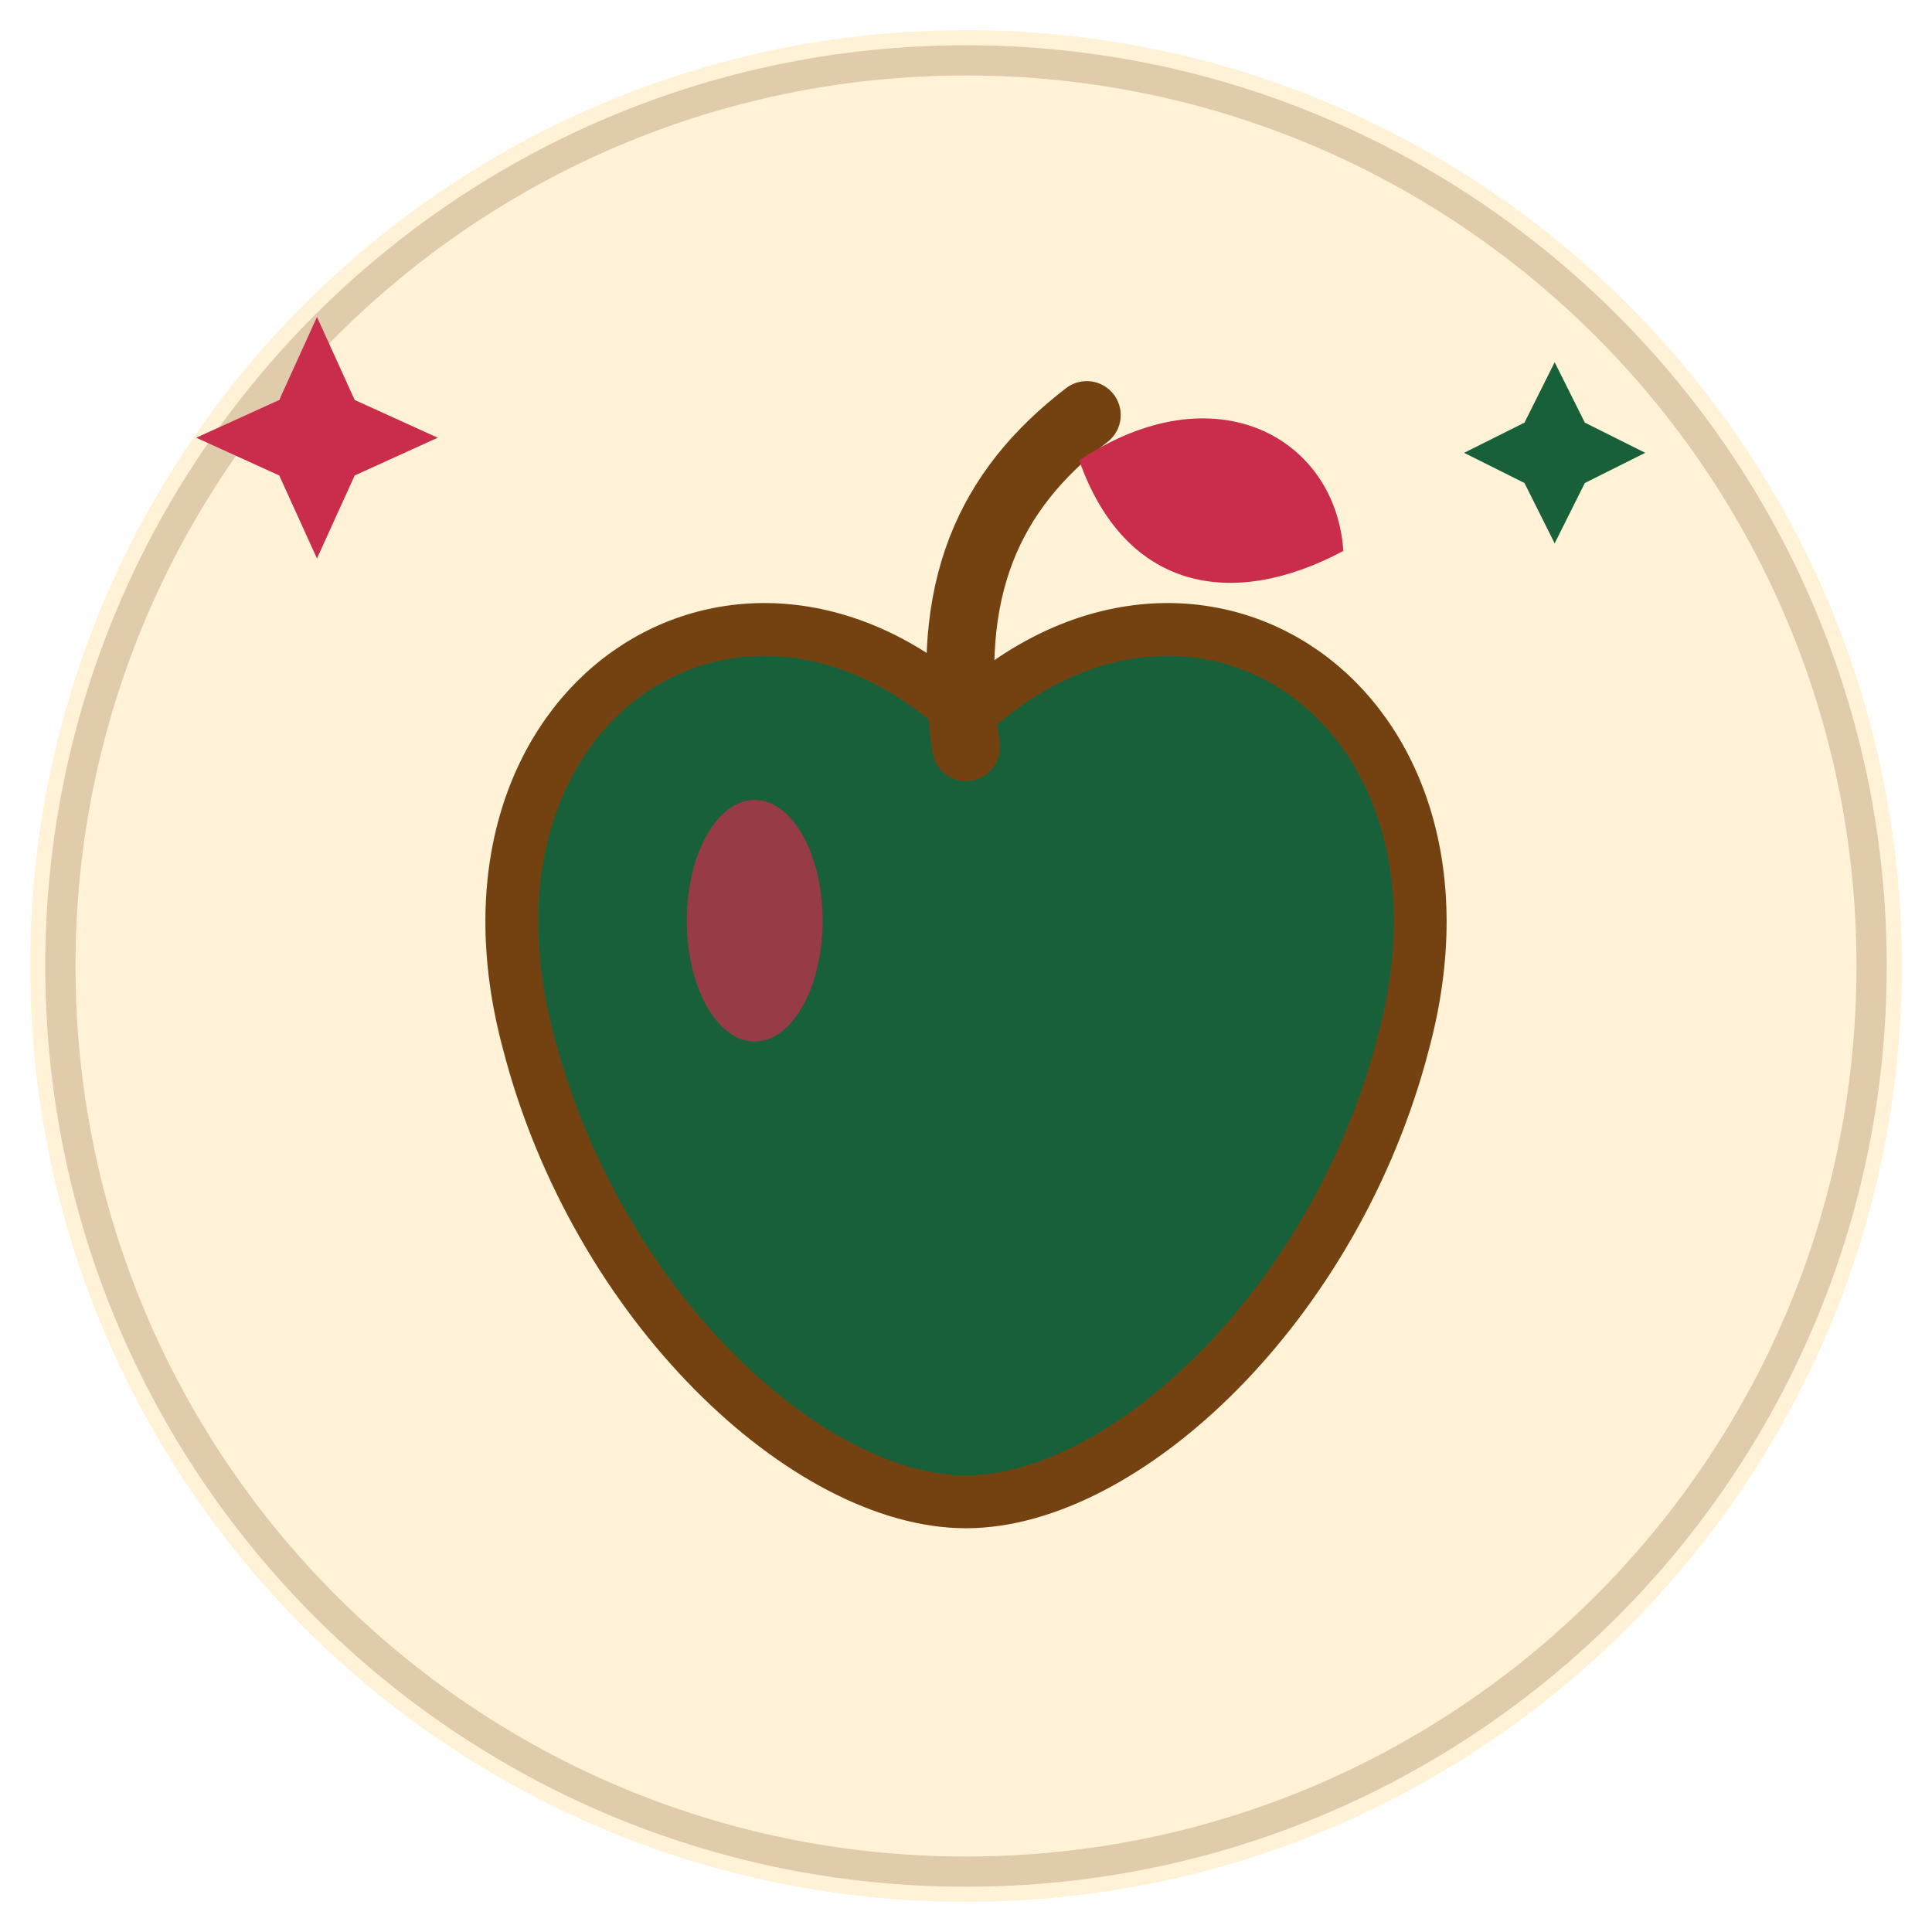
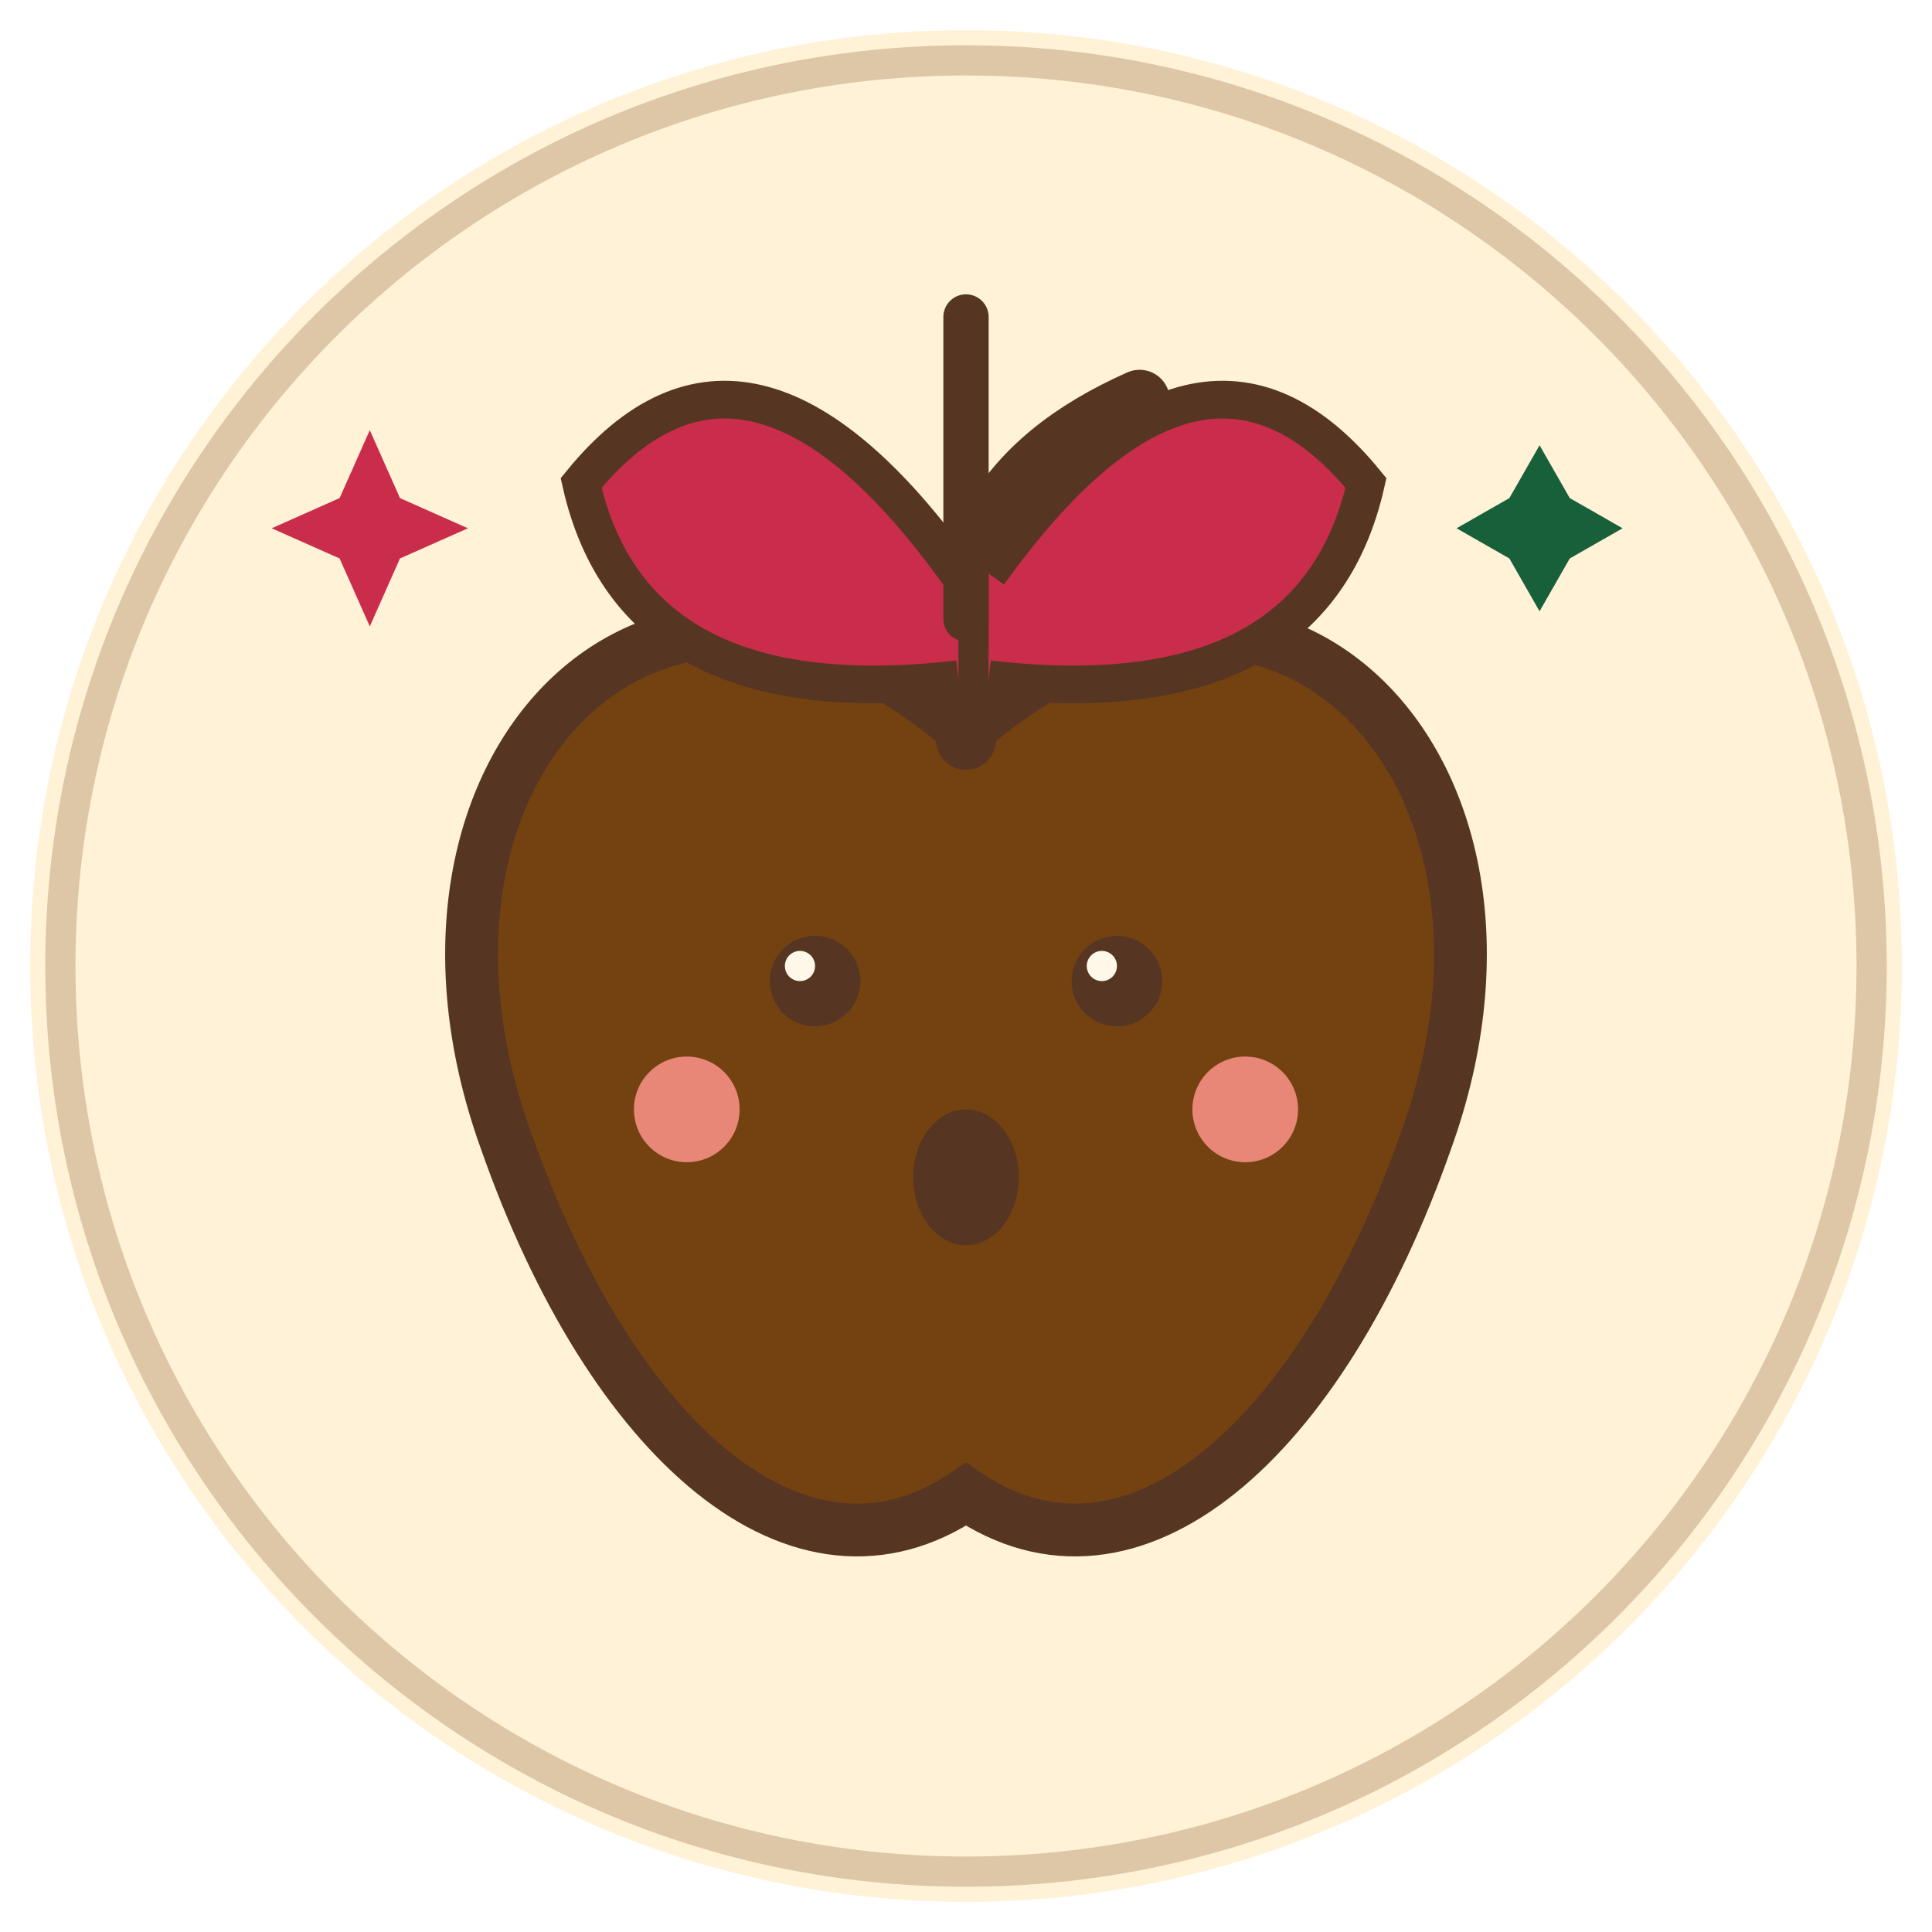
<svg xmlns="http://www.w3.org/2000/svg" viewBox="0 0 256 256" role="img" aria-labelledby="title">
  <circle cx="128" cy="128" r="124" fill="#fff2d6" />
-   <circle cx="128" cy="128" r="120" fill="none" stroke="#744210" stroke-opacity=".22" stroke-width="4" />
-   <path d="M42 42l5 11 11 5-11 5-5 11-5-11-11-5 11-5z" fill="#c92d4b" />
-   <path d="M206 48l4 8 8 4-8 4-4 8-4-8-8-4 8-4z" fill="#17603a" />
-   <path d="M128 95c-30-28-70-2-58 43 9 35 37 61 58 61s49-26 58-61c12-45-28-71-58-43z" fill="#17603a" stroke="#744210" stroke-width="7" />
-   <path d="M128 99c-3-21 3-34 16-44" fill="none" stroke="#744210" stroke-width="9" stroke-linecap="round" />
-   <path d="M143 61c18-12 34-3 35 12-15 8-29 5-35-12z" fill="#c92d4b" />
-   <ellipse cx="100" cy="122" rx="9" ry="16" fill="#c92d4b" opacity=".72" />
+   <circle cx="128" cy="128" r="120" fill="none" stroke="#744210" stroke-opacity=".24" stroke-width="4" />
+   <path d="M49 57l4 9 9 4-9 4-4 9-4-9-9-4 9-4z" fill="#c92d4b" />
+   <path d="M204 59l4 7 7 4-7 4-4 7-4-7-7-4 7-4z" fill="#17603a" />
+   <path d="M128 97c-40-35-79 4-61 54 14 40 39 62 61 47 22 15 47-7 61-47 18-50-21-89-61-54z" fill="#744210" stroke="#563622" stroke-width="7" />
+   <path d="M128 98c-4-24 5-37 23-45" fill="none" stroke="#563622" stroke-width="8" stroke-linecap="round" />
+   <path d="M127 76q-28-39-50-12 7 31 50 26M131 76q28-39 50-12-7 31-50 26" fill="#c92d4b" stroke="#563622" stroke-width="5" />
+   <path d="M128 82V42" stroke="#563622" stroke-width="6" stroke-linecap="round" />
+   <circle cx="108" cy="130" r="6" fill="#563622" />
+   <circle cx="148" cy="130" r="6" fill="#563622" />
+   <circle cx="106" cy="128" r="2" fill="#fff8e9" />
+   <circle cx="146" cy="128" r="2" fill="#fff8e9" />
+   <circle cx="91" cy="147" r="7" fill="#e88778" />
+   <circle cx="165" cy="147" r="7" fill="#e88778" />
+   <ellipse cx="128" cy="156" rx="7" ry="9" fill="#563622" />
</svg>
